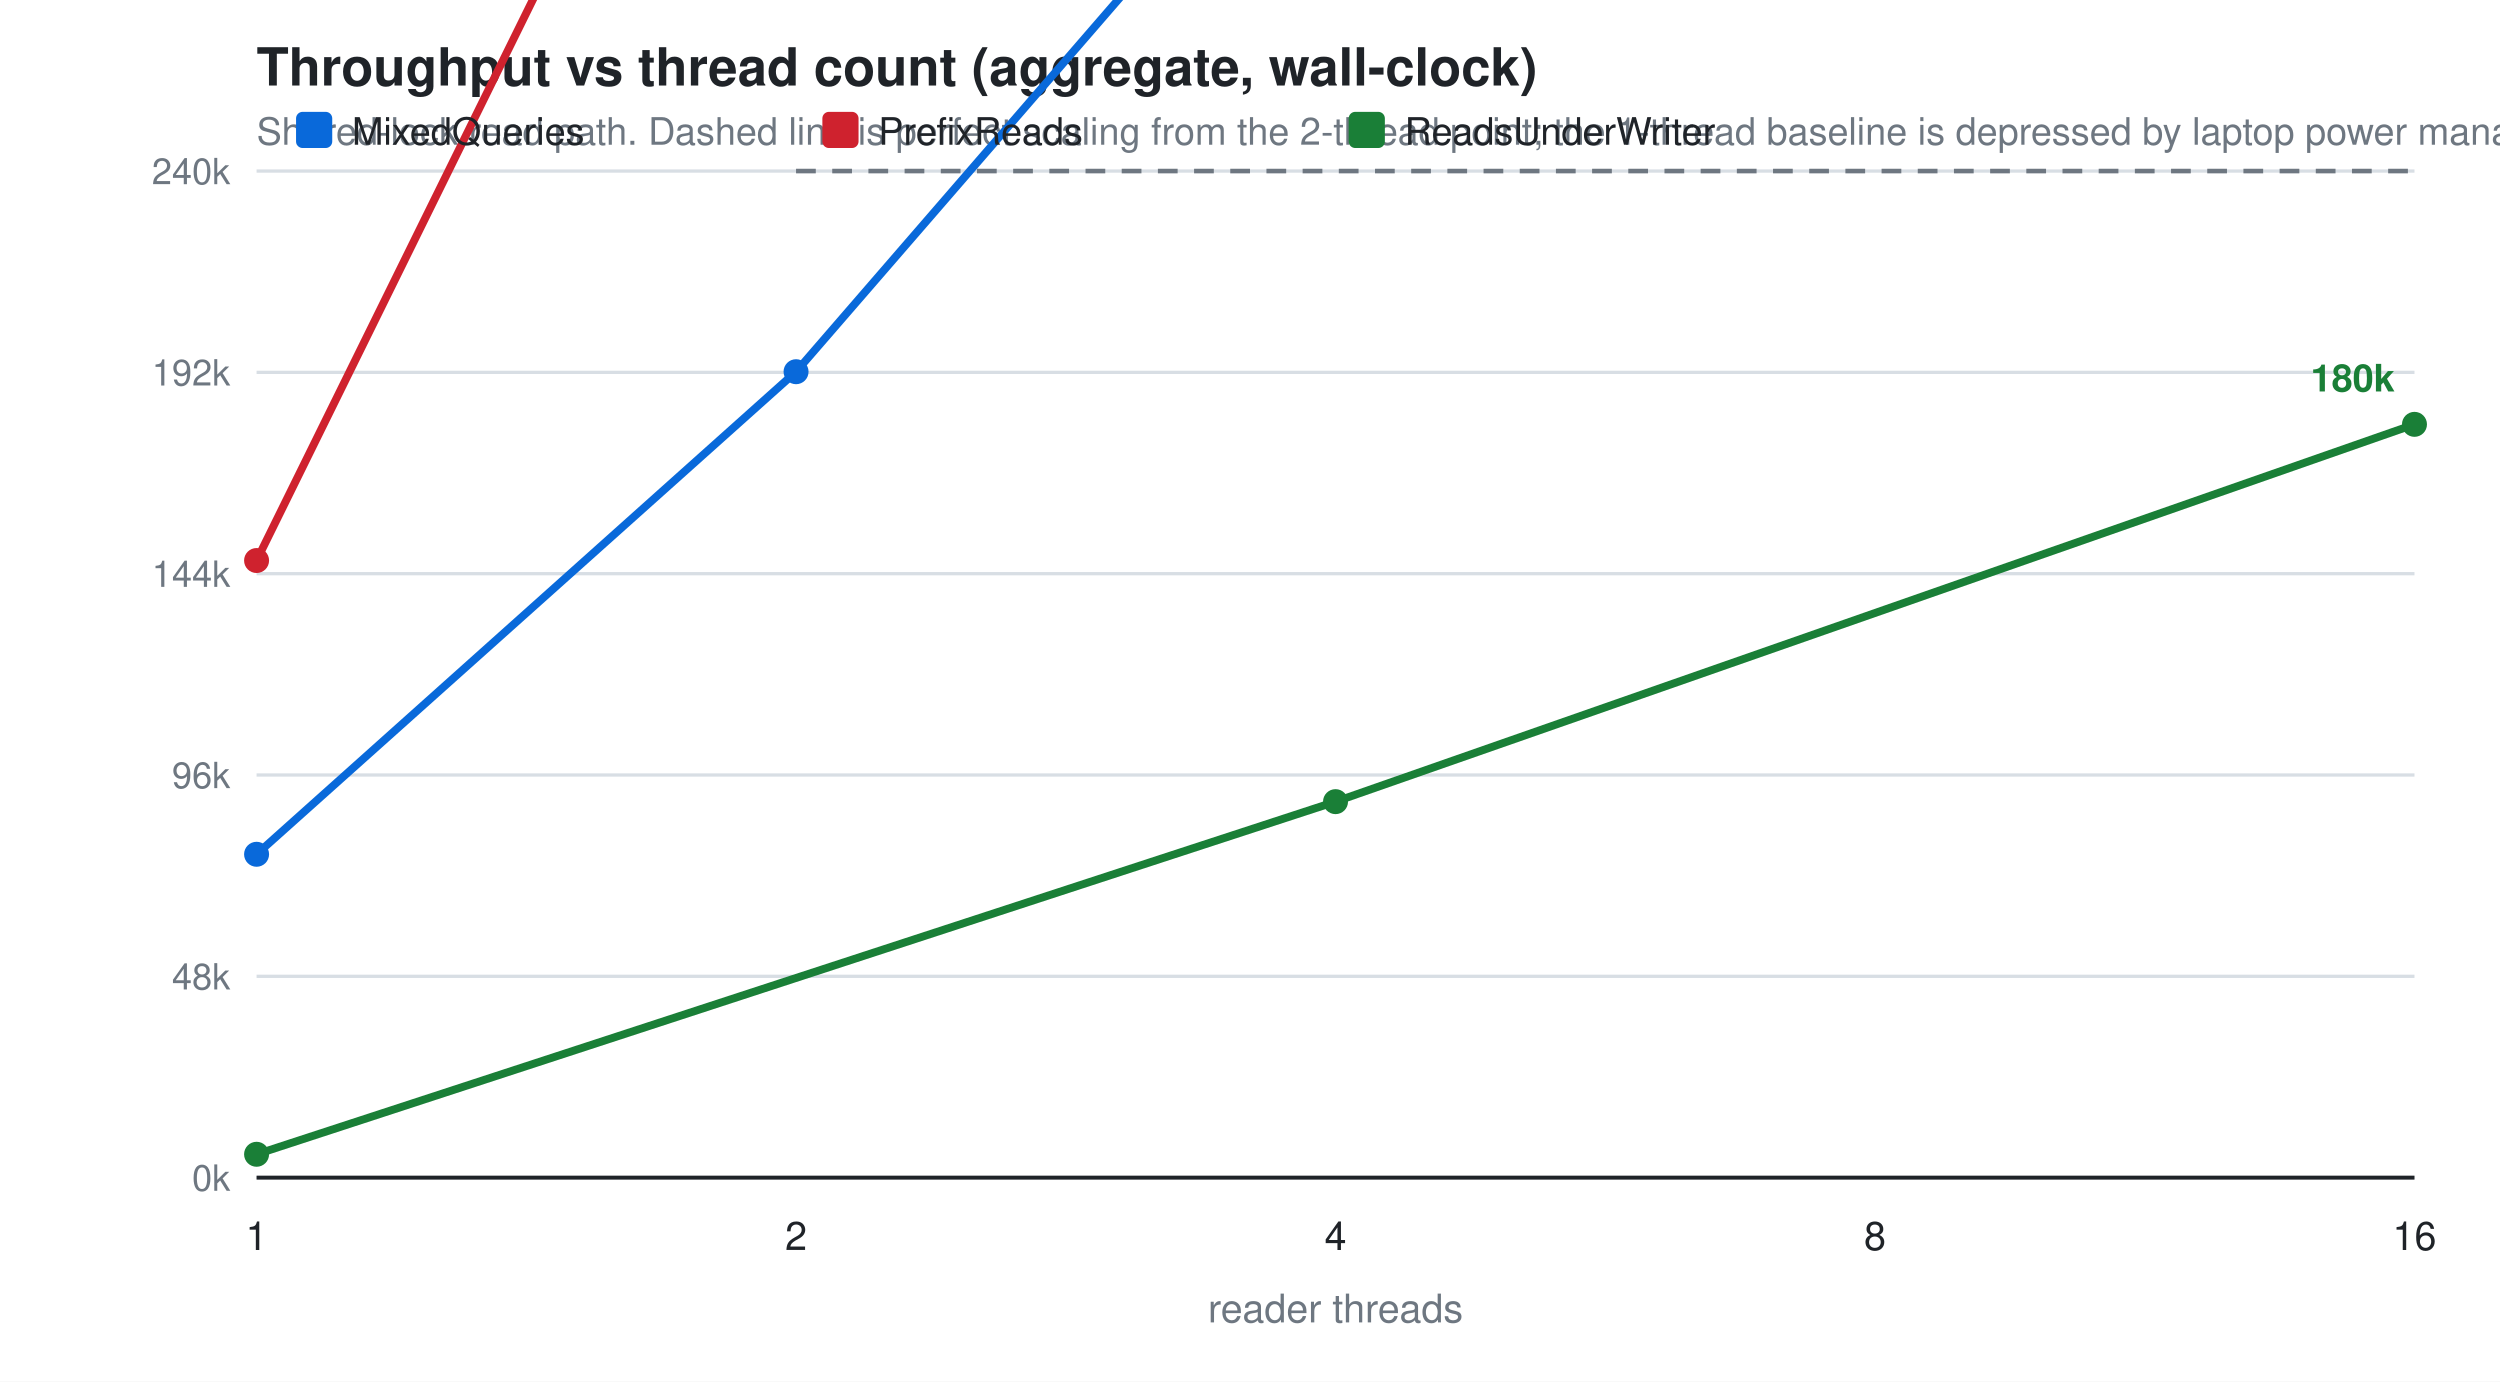
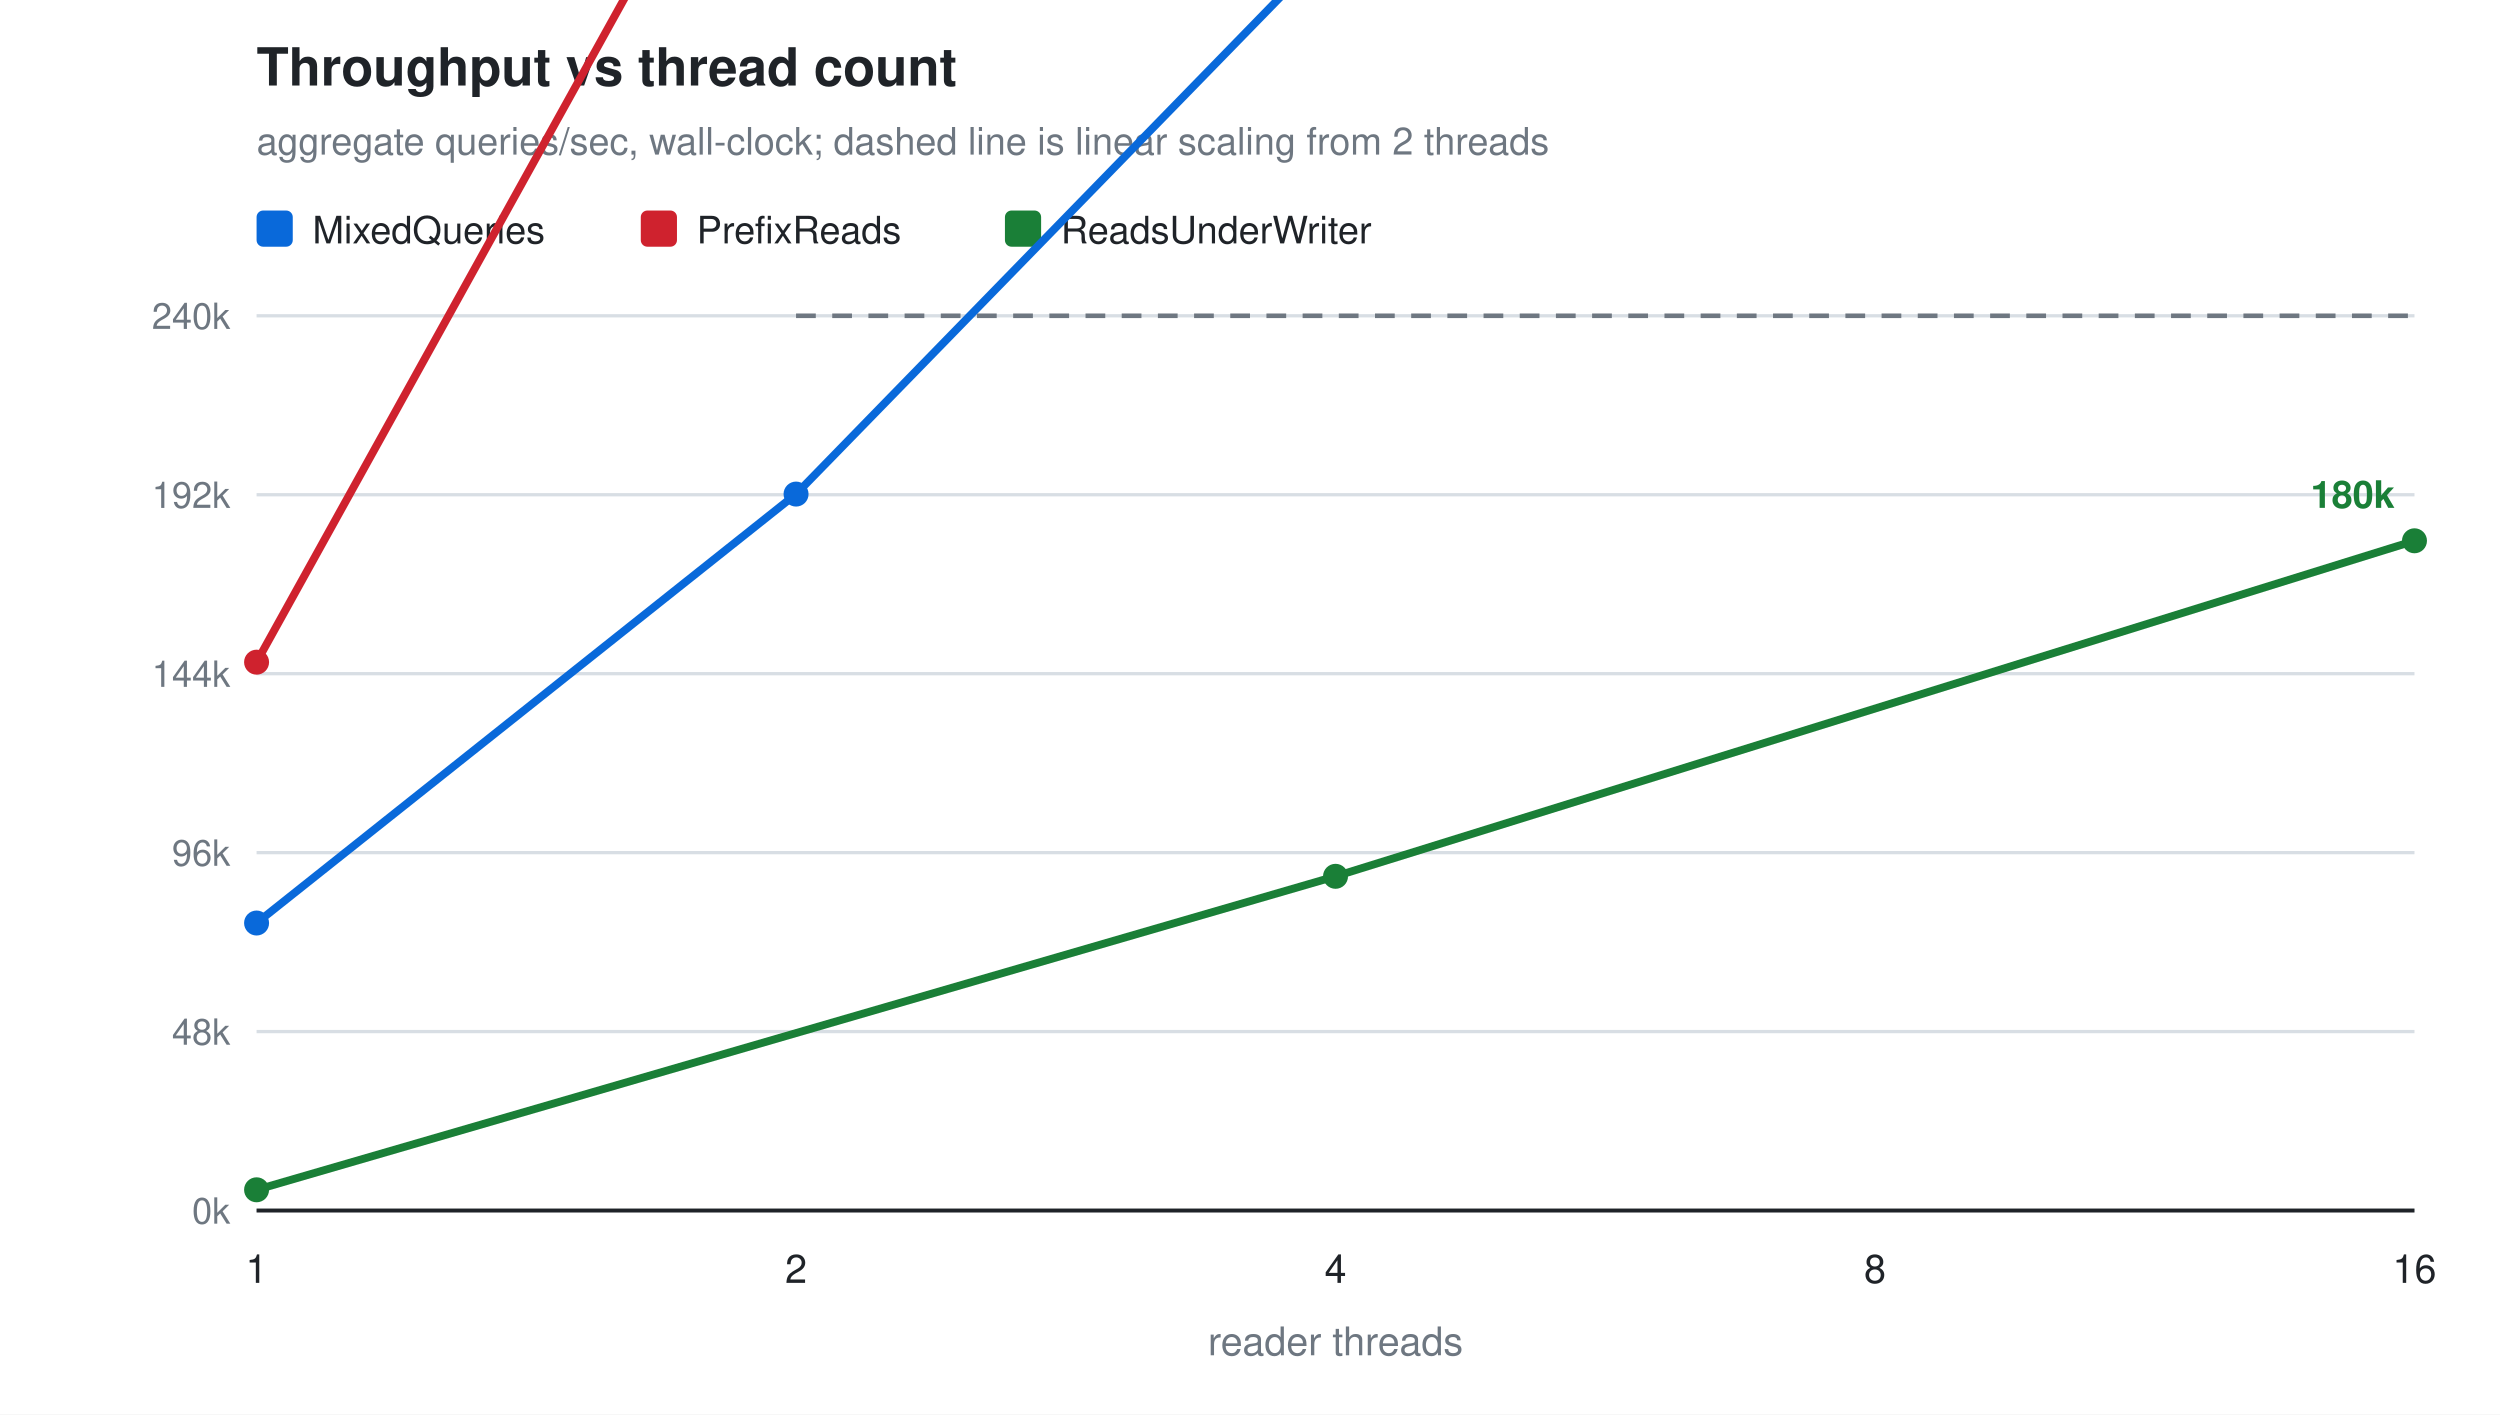
- <svg xmlns="http://www.w3.org/2000/svg" width="760" height="420" viewBox="0 0 760 420" font-family="-apple-system,Segoe UI,Helvetica,Arial,sans-serif">
-   <rect width="760" height="420" fill="#ffffff" />
-   <text x="78" y="26" font-size="16" font-weight="600" fill="#1f2328">Throughput vs thread count (aggregate, wall-clock)</text>
-   <text x="78" y="44" font-size="11.5" fill="#6e7781">Shared-lock read path. Dashed line is perfect scaling from the 2-thread point; the 1-thread baseline is depressed by laptop power management.</text>
-   <line x1="78" y1="358.0" x2="734" y2="358.0" stroke="#d8dee4" />
-   <text x="70" y="362.0" font-size="11" fill="#6e7781" text-anchor="end">0k</text>
-   <line x1="78" y1="296.8" x2="734" y2="296.8" stroke="#d8dee4" />
-   <text x="70" y="300.8" font-size="11" fill="#6e7781" text-anchor="end">48k</text>
-   <line x1="78" y1="235.6" x2="734" y2="235.6" stroke="#d8dee4" />
-   <text x="70" y="239.6" font-size="11" fill="#6e7781" text-anchor="end">96k</text>
-   <line x1="78" y1="174.4" x2="734" y2="174.4" stroke="#d8dee4" />
-   <text x="70" y="178.4" font-size="11" fill="#6e7781" text-anchor="end">144k</text>
-   <line x1="78" y1="113.2" x2="734" y2="113.2" stroke="#d8dee4" />
-   <text x="70" y="117.2" font-size="11" fill="#6e7781" text-anchor="end">192k</text>
-   <line x1="78" y1="52.0" x2="734" y2="52.0" stroke="#d8dee4" />
-   <text x="70" y="56.0" font-size="11" fill="#6e7781" text-anchor="end">240k</text>
-   <polyline points="242.0,52.0 406.0,52.0 570.0,52.0 734.0,52.0" fill="none" stroke="#6e7781" stroke-width="1.4" stroke-dasharray="6 5" />
-   <polyline points="78.0,259.7 242.0,113.0 406.0,-76.4 570.0,-525.5 734.0,-895.7" fill="none" stroke="#0969da" stroke-width="2.4" />
-   <circle cx="78.0" cy="259.7" r="3.8" fill="#0969da" />
-   <circle cx="242.0" cy="113.0" r="3.8" fill="#0969da" />
-   <circle cx="406.0" cy="-76.4" r="3.8" fill="#0969da" />
-   <circle cx="570.0" cy="-525.5" r="3.8" fill="#0969da" />
-   <circle cx="734.0" cy="-895.7" r="3.8" fill="#0969da" />
-   <text x="728.0" y="-905.7" font-size="11.5" font-weight="600" fill="#0969da" text-anchor="end">983k</text>
-   <polyline points="78.0,170.4 242.0,-162.5 406.0,-504.1 570.0,-873.1 734.0,-907.4" fill="none" stroke="#cf222e" stroke-width="2.4" />
-   <circle cx="78.0" cy="170.4" r="3.8" fill="#cf222e" />
-   <circle cx="242.0" cy="-162.5" r="3.8" fill="#cf222e" />
-   <circle cx="406.0" cy="-504.1" r="3.8" fill="#cf222e" />
-   <circle cx="570.0" cy="-873.1" r="3.8" fill="#cf222e" />
-   <circle cx="734.0" cy="-907.4" r="3.8" fill="#cf222e" />
-   <text x="728.0" y="-917.4" font-size="11.5" font-weight="600" fill="#cf222e" text-anchor="end">992k</text>
-   <polyline points="78.0,350.9 406.0,243.7 734.0,129.0" fill="none" stroke="#1a7f37" stroke-width="2.4" />
-   <circle cx="78.0" cy="350.9" r="3.8" fill="#1a7f37" />
-   <circle cx="406.0" cy="243.7" r="3.8" fill="#1a7f37" />
-   <circle cx="734.0" cy="129.0" r="3.8" fill="#1a7f37" />
-   <text x="728.0" y="119.0" font-size="11.5" font-weight="600" fill="#1a7f37" text-anchor="end">180k</text>
-   <text x="78.0" y="380.0" font-size="12" fill="#1f2328" text-anchor="middle">1</text>
-   <text x="242.0" y="380.0" font-size="12" fill="#1f2328" text-anchor="middle">2</text>
-   <text x="406.0" y="380.0" font-size="12" fill="#1f2328" text-anchor="middle">4</text>
-   <text x="570.0" y="380.0" font-size="12" fill="#1f2328" text-anchor="middle">8</text>
-   <text x="734.0" y="380.0" font-size="12" fill="#1f2328" text-anchor="middle">16</text>
-   <text x="406.0" y="402.0" font-size="12" fill="#6e7781" text-anchor="middle">reader threads</text>
-   <line x1="78" y1="358" x2="734" y2="358" stroke="#1f2328" stroke-width="1.2" />
-   <rect x="90" y="34" width="11" height="11" fill="#0969da" rx="2" />
-   <text x="107" y="44" font-size="11.5" fill="#1f2328">MixedQueries</text>
-   <rect x="250" y="34" width="11" height="11" fill="#cf222e" rx="2" />
-   <text x="267" y="44" font-size="11.5" fill="#1f2328">PrefixReads</text>
-   <rect x="410" y="34" width="11" height="11" fill="#1a7f37" rx="2" />
-   <text x="427" y="44" font-size="11.5" fill="#1f2328">ReadsUnderWriter</text>
+ <svg xmlns="http://www.w3.org/2000/svg" width="760" height="430" viewBox="0 0 760 430" font-family="-apple-system,Segoe UI,Helvetica,Arial,sans-serif">
+   <rect width="760" height="430" fill="#ffffff" />
+   <text x="78" y="26" font-size="16" font-weight="600" fill="#1f2328">Throughput vs thread count</text>
+   <text x="78" y="47" font-size="11.5" fill="#6e7781">aggregate queries/sec, wall-clock; dashed line is linear scaling from 2 threads</text>
+   <rect x="78.0" y="64" width="11" height="11" fill="#0969da" rx="2" />
+   <text x="95.0" y="74" font-size="11.5" fill="#1f2328">MixedQueries</text>
+   <rect x="194.8" y="64" width="11" height="11" fill="#cf222e" rx="2" />
+   <text x="211.8" y="74" font-size="11.5" fill="#1f2328">PrefixReads</text>
+   <rect x="305.5" y="64" width="11" height="11" fill="#1a7f37" rx="2" />
+   <text x="322.5" y="74" font-size="11.5" fill="#1f2328">ReadsUnderWriter</text>
+   <line x1="78" y1="368.0" x2="734" y2="368.0" stroke="#d8dee4" />
+   <text x="70" y="372.0" font-size="11" fill="#6e7781" text-anchor="end">0k</text>
+   <line x1="78" y1="313.6" x2="734" y2="313.6" stroke="#d8dee4" />
+   <text x="70" y="317.6" font-size="11" fill="#6e7781" text-anchor="end">48k</text>
+   <line x1="78" y1="259.2" x2="734" y2="259.2" stroke="#d8dee4" />
+   <text x="70" y="263.2" font-size="11" fill="#6e7781" text-anchor="end">96k</text>
+   <line x1="78" y1="204.8" x2="734" y2="204.8" stroke="#d8dee4" />
+   <text x="70" y="208.8" font-size="11" fill="#6e7781" text-anchor="end">144k</text>
+   <line x1="78" y1="150.4" x2="734" y2="150.4" stroke="#d8dee4" />
+   <text x="70" y="154.4" font-size="11" fill="#6e7781" text-anchor="end">192k</text>
+   <line x1="78" y1="96.0" x2="734" y2="96.0" stroke="#d8dee4" />
+   <text x="70" y="100.0" font-size="11" fill="#6e7781" text-anchor="end">240k</text>
+   <polyline points="242.0,96.0 406.0,96.0 570.0,96.0 734.0,96.0" fill="none" stroke="#6e7781" stroke-width="1.4" stroke-dasharray="6 5" />
+   <polyline points="78.0,280.6 242.0,150.2 406.0,-18.1 570.0,-417.4 734.0,-746.4" fill="none" stroke="#0969da" stroke-width="2.4" />
+   <circle cx="78.0" cy="280.6" r="3.8" fill="#0969da" />
+   <circle cx="242.0" cy="150.2" r="3.8" fill="#0969da" />
+   <circle cx="406.0" cy="-18.1" r="3.8" fill="#0969da" />
+   <circle cx="570.0" cy="-417.4" r="3.8" fill="#0969da" />
+   <circle cx="734.0" cy="-746.4" r="3.8" fill="#0969da" />
+   <text x="728.0" y="-756.4" font-size="11.5" font-weight="600" fill="#0969da" text-anchor="end">983k</text>
+   <polyline points="78.0,201.3 242.0,-94.6 406.0,-398.3 570.0,-726.3 734.0,-756.8" fill="none" stroke="#cf222e" stroke-width="2.4" />
+   <circle cx="78.0" cy="201.3" r="3.8" fill="#cf222e" />
+   <circle cx="242.0" cy="-94.6" r="3.8" fill="#cf222e" />
+   <circle cx="406.0" cy="-398.3" r="3.8" fill="#cf222e" />
+   <circle cx="570.0" cy="-726.3" r="3.8" fill="#cf222e" />
+   <circle cx="734.0" cy="-756.8" r="3.8" fill="#cf222e" />
+   <text x="728.0" y="-766.8" font-size="11.5" font-weight="600" fill="#cf222e" text-anchor="end">992k</text>
+   <polyline points="78.0,361.7 406.0,266.4 734.0,164.4" fill="none" stroke="#1a7f37" stroke-width="2.4" />
+   <circle cx="78.0" cy="361.7" r="3.8" fill="#1a7f37" />
+   <circle cx="406.0" cy="266.4" r="3.8" fill="#1a7f37" />
+   <circle cx="734.0" cy="164.4" r="3.8" fill="#1a7f37" />
+   <text x="728.0" y="154.4" font-size="11.5" font-weight="600" fill="#1a7f37" text-anchor="end">180k</text>
+   <text x="78.0" y="390.0" font-size="12" fill="#1f2328" text-anchor="middle">1</text>
+   <text x="242.0" y="390.0" font-size="12" fill="#1f2328" text-anchor="middle">2</text>
+   <text x="406.0" y="390.0" font-size="12" fill="#1f2328" text-anchor="middle">4</text>
+   <text x="570.0" y="390.0" font-size="12" fill="#1f2328" text-anchor="middle">8</text>
+   <text x="734.0" y="390.0" font-size="12" fill="#1f2328" text-anchor="middle">16</text>
+   <text x="406.0" y="412.0" font-size="12" fill="#6e7781" text-anchor="middle">reader threads</text>
+   <line x1="78" y1="368" x2="734" y2="368" stroke="#1f2328" stroke-width="1.2" />
</svg>
